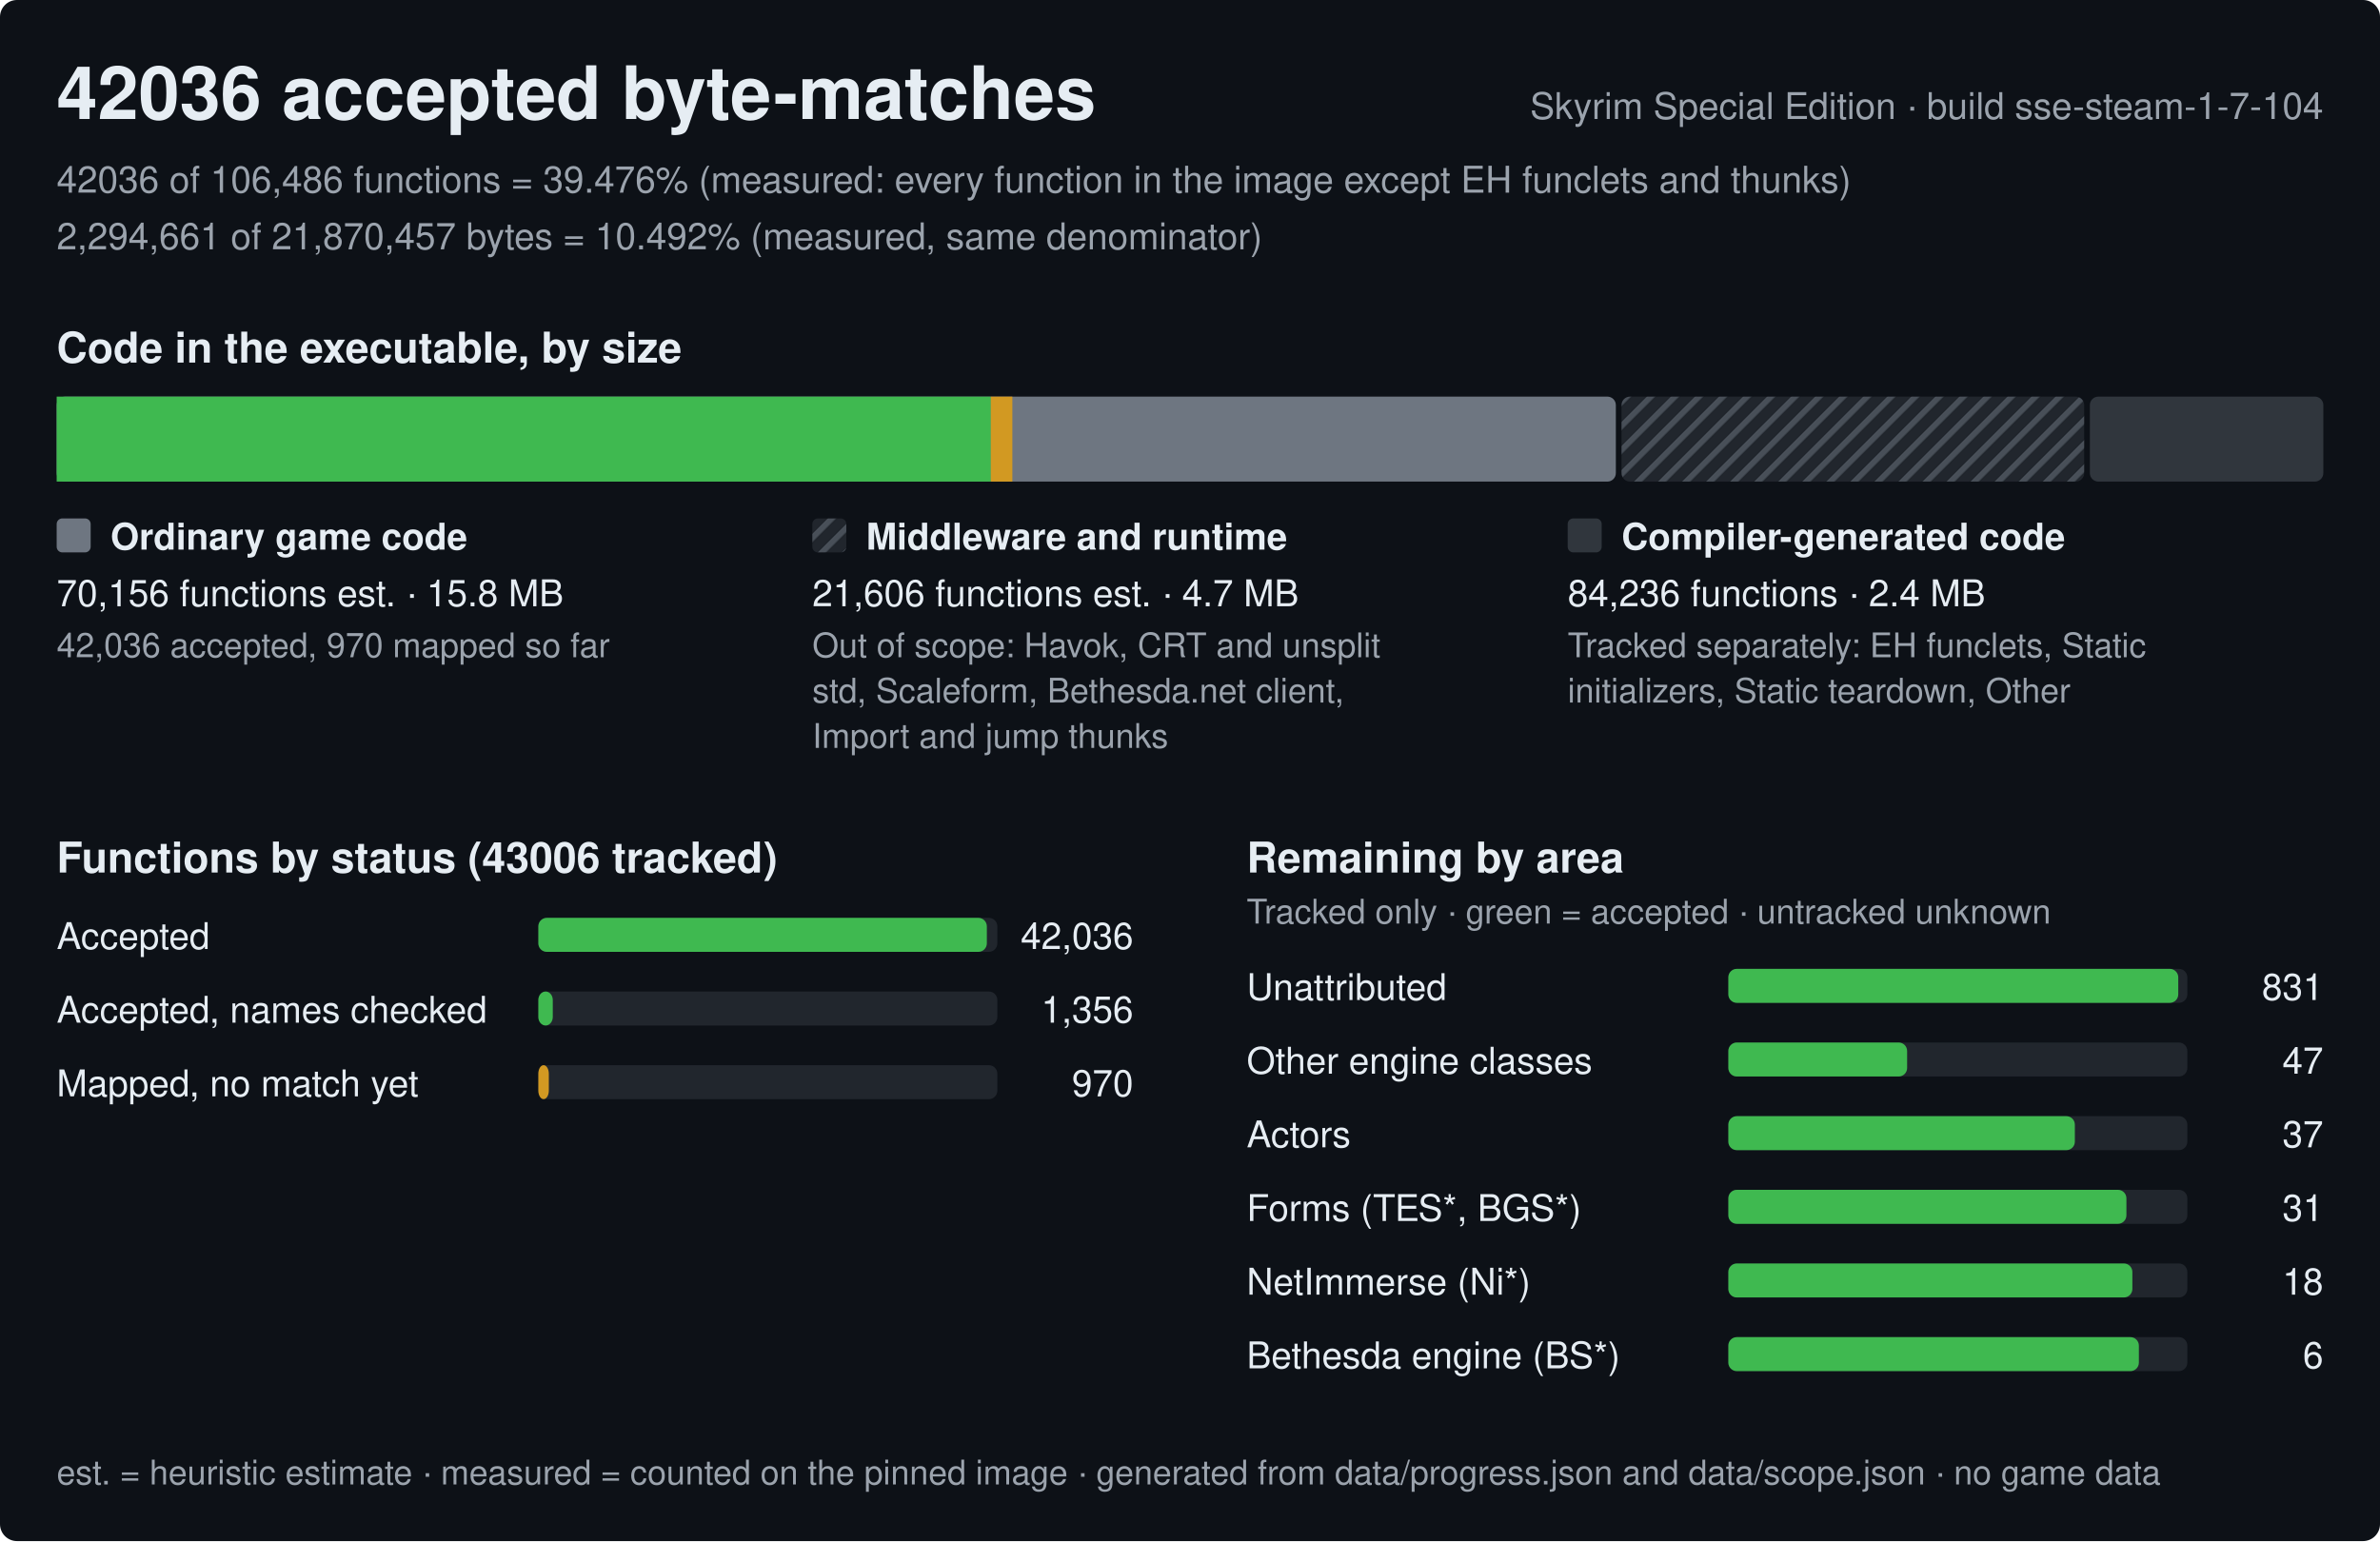
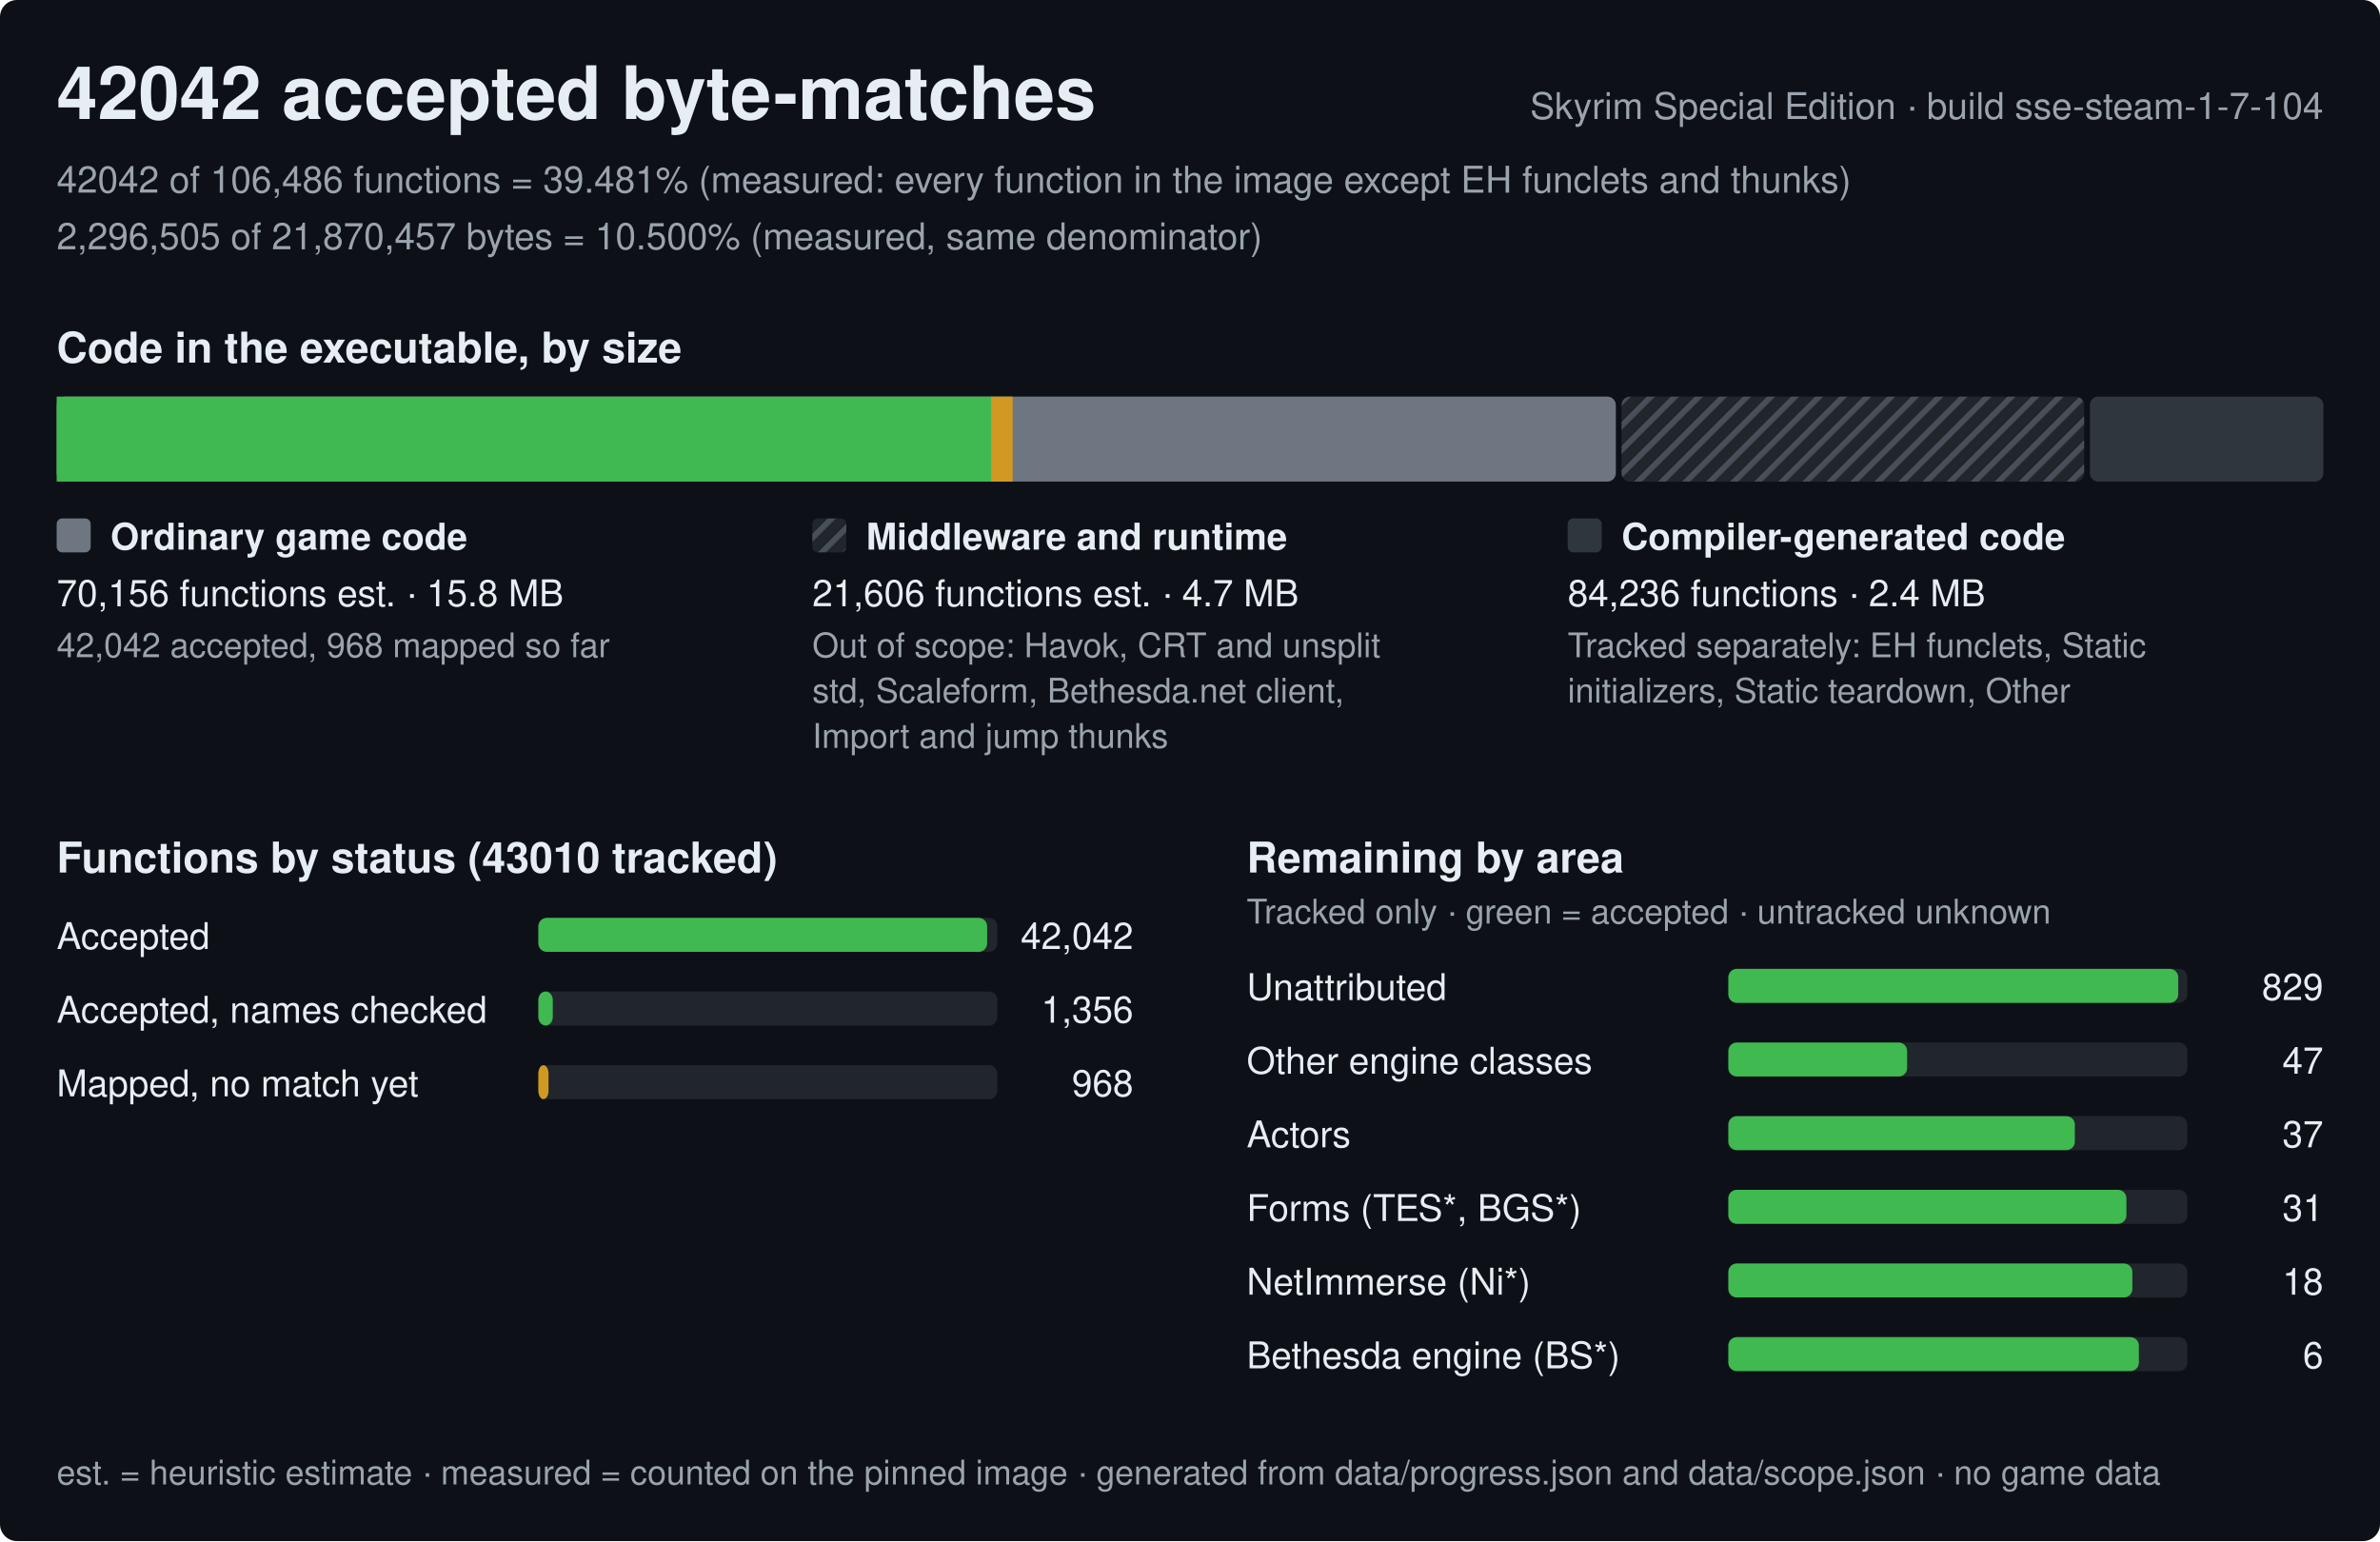
<svg xmlns="http://www.w3.org/2000/svg" width="840" height="544" viewBox="0 0 840 544" role="img" aria-label="Progress of the Skyrim Special Edition byte-matching reconstruction, build sse-steam-1-7-104">
  <style>text{font-family:-apple-system,BlinkMacSystemFont,'Segoe UI',Helvetica,Arial,sans-serif;fill:#e6edf3;white-space:pre}.h{font-size:26px;font-weight:600}.st{font-size:15px;font-weight:600}.lb{font-size:13px;font-weight:600}.bl{font-size:12px;font-weight:600;stroke:#0d1117;stroke-width:3px;paint-order:stroke;stroke-linejoin:round}.rl{font-size:13px}.fn{font-size:12px;fill:#9ba3ad}.mu{fill:#9ba3ad}</style>
  <defs>
    <pattern id="hx" width="6" height="6" patternUnits="userSpaceOnUse" patternTransform="rotate(45)">
      <rect width="6" height="6" fill="#21262d" />
      <rect width="2" height="6" fill="#484f58" />
    </pattern>
  </defs>
  <rect width="840" height="544" rx="6" fill="#0d1117" />
-   <text x="20" y="42" class="h">42036 accepted byte-matches</text>
+   <text x="20" y="42" class="h">42042 accepted byte-matches</text>
  <text x="820" y="42" class="rl mu" text-anchor="end">Skyrim Special Edition · build sse-steam-1-7-104</text>
-   <text x="20" y="68" class="rl mu">42036 of 106,486 functions = 39.476% (measured: every function in the image except EH funclets and thunks)</text>
-   <text x="20" y="88" class="rl mu">2,294,661 of 21,870,457 bytes = 10.492% (measured, same denominator)</text>
+   <text x="20" y="68" class="rl mu">42042 of 106,486 functions = 39.481% (measured: every function in the image except EH funclets and thunks)</text>
+   <text x="20" y="88" class="rl mu">2,296,505 of 21,870,457 bytes = 10.500% (measured, same denominator)</text>
  <text x="20" y="128" class="st">Code in the executable, by size</text>
  <rect x="20" y="140" width="550.3" height="30" rx="3" fill="#6e7681" />
-   <rect x="20" y="140" width="329.7" height="30" fill="#3fb950" />
-   <rect x="349.7" y="140" width="7.6" height="30" fill="#d29922" />
+   <rect x="20" y="140" width="329.8" height="30" fill="#3fb950" />
+   <rect x="349.8" y="140" width="7.6" height="30" fill="#d29922" />
  <rect x="572.3" y="140" width="163.3" height="30" rx="3" fill="url(#hx)" />
  <rect x="737.6" y="140" width="82.4" height="30" rx="3" fill="#30363d" />
  <rect x="20" y="183" width="12" height="12" rx="2" fill="#6e7681" />
  <text x="39" y="194" class="lb">Ordinary game code</text>
  <text x="20" y="214" class="rl">70,156 functions est. · 15.8 MB</text>
-   <text x="20" y="232" class="fn">42,036 accepted, 970 mapped so far</text>
+   <text x="20" y="232" class="fn">42,042 accepted, 968 mapped so far</text>
  <rect x="286.7" y="183" width="12" height="12" rx="2" fill="url(#hx)" />
  <text x="305.7" y="194" class="lb">Middleware and runtime</text>
  <text x="286.7" y="214" class="rl">21,606 functions est. · 4.7 MB</text>
  <text x="286.7" y="232" class="fn">Out of scope: Havok, CRT and unsplit</text>
  <text x="286.7" y="248" class="fn">std, Scaleform, Bethesda.net client,</text>
  <text x="286.7" y="264" class="fn">Import and jump thunks</text>
  <rect x="553.3" y="183" width="12" height="12" rx="2" fill="#30363d" />
  <text x="572.3" y="194" class="lb">Compiler-generated code</text>
  <text x="553.3" y="214" class="rl">84,236 functions · 2.4 MB</text>
  <text x="553.3" y="232" class="fn">Tracked separately: EH funclets, Static</text>
  <text x="553.3" y="248" class="fn">initializers, Static teardown, Other</text>
-   <text x="20" y="308" class="st">Functions by status (43006 tracked)</text>
+   <text x="20" y="308" class="st">Functions by status (43010 tracked)</text>
  <text x="20" y="335" class="rl">Accepted</text>
  <rect x="190" y="324" width="162.0" height="12" rx="3" fill="#21262d" />
-   <rect x="190" y="324" width="158.3" height="12" rx="3" fill="#3fb950" />
-   <text x="400.0" y="335" class="rl" text-anchor="end">42,036</text>
+   <rect x="190" y="324" width="158.4" height="12" rx="3" fill="#3fb950" />
+   <text x="400.0" y="335" class="rl" text-anchor="end">42,042</text>
  <text x="20" y="361" class="rl">Accepted, names checked</text>
  <rect x="190" y="350" width="162.0" height="12" rx="3" fill="#21262d" />
  <rect x="190" y="350" width="5.1" height="12" rx="3" fill="#3fb950" />
  <text x="400.0" y="361" class="rl" text-anchor="end">1,356</text>
  <text x="20" y="387" class="rl">Mapped, no match yet</text>
  <rect x="190" y="376" width="162.0" height="12" rx="3" fill="#21262d" />
-   <rect x="190" y="376" width="3.7" height="12" rx="3" fill="#d29922" />
-   <text x="400.0" y="387" class="rl" text-anchor="end">970</text>
+   <rect x="190" y="376" width="3.6" height="12" rx="3" fill="#d29922" />
+   <text x="400.0" y="387" class="rl" text-anchor="end">968</text>
  <text x="440.0" y="308" class="st">Remaining by area</text>
  <text x="440.0" y="326" class="fn">Tracked only · green = accepted · untracked unknown</text>
  <text x="440.0" y="353" class="rl">Unattributed</text>
  <rect x="610.0" y="342" width="162.0" height="12" rx="3" fill="#21262d" />
  <rect x="610.0" y="342" width="158.8" height="12" rx="3" fill="#3fb950" />
-   <text x="820.0" y="353" class="rl" text-anchor="end">831</text>
+   <text x="820.0" y="353" class="rl" text-anchor="end">829</text>
  <text x="440.0" y="379" class="rl">Other engine classes</text>
  <rect x="610.0" y="368" width="162.0" height="12" rx="3" fill="#21262d" />
  <rect x="610.0" y="368" width="63.1" height="12" rx="3" fill="#3fb950" />
  <text x="820.0" y="379" class="rl" text-anchor="end">47</text>
  <text x="440.0" y="405" class="rl">Actors</text>
  <rect x="610.0" y="394" width="162.0" height="12" rx="3" fill="#21262d" />
  <rect x="610.0" y="394" width="122.3" height="12" rx="3" fill="#3fb950" />
  <text x="820.0" y="405" class="rl" text-anchor="end">37</text>
  <text x="440.0" y="431" class="rl">Forms (TES*, BGS*)</text>
  <rect x="610.0" y="420" width="162.0" height="12" rx="3" fill="#21262d" />
  <rect x="610.0" y="420" width="140.5" height="12" rx="3" fill="#3fb950" />
  <text x="820.0" y="431" class="rl" text-anchor="end">31</text>
  <text x="440.0" y="457" class="rl">NetImmerse (Ni*)</text>
  <rect x="610.0" y="446" width="162.0" height="12" rx="3" fill="#21262d" />
  <rect x="610.0" y="446" width="142.6" height="12" rx="3" fill="#3fb950" />
  <text x="820.0" y="457" class="rl" text-anchor="end">18</text>
  <text x="440.0" y="483" class="rl">Bethesda engine (BS*)</text>
  <rect x="610.0" y="472" width="162.0" height="12" rx="3" fill="#21262d" />
  <rect x="610.0" y="472" width="144.9" height="12" rx="3" fill="#3fb950" />
  <text x="820.0" y="483" class="rl" text-anchor="end">6</text>
  <text x="20" y="524" class="fn">est. = heuristic estimate · measured = counted on the pinned image · generated from data/progress.json and data/scope.json · no game data</text>
</svg>
